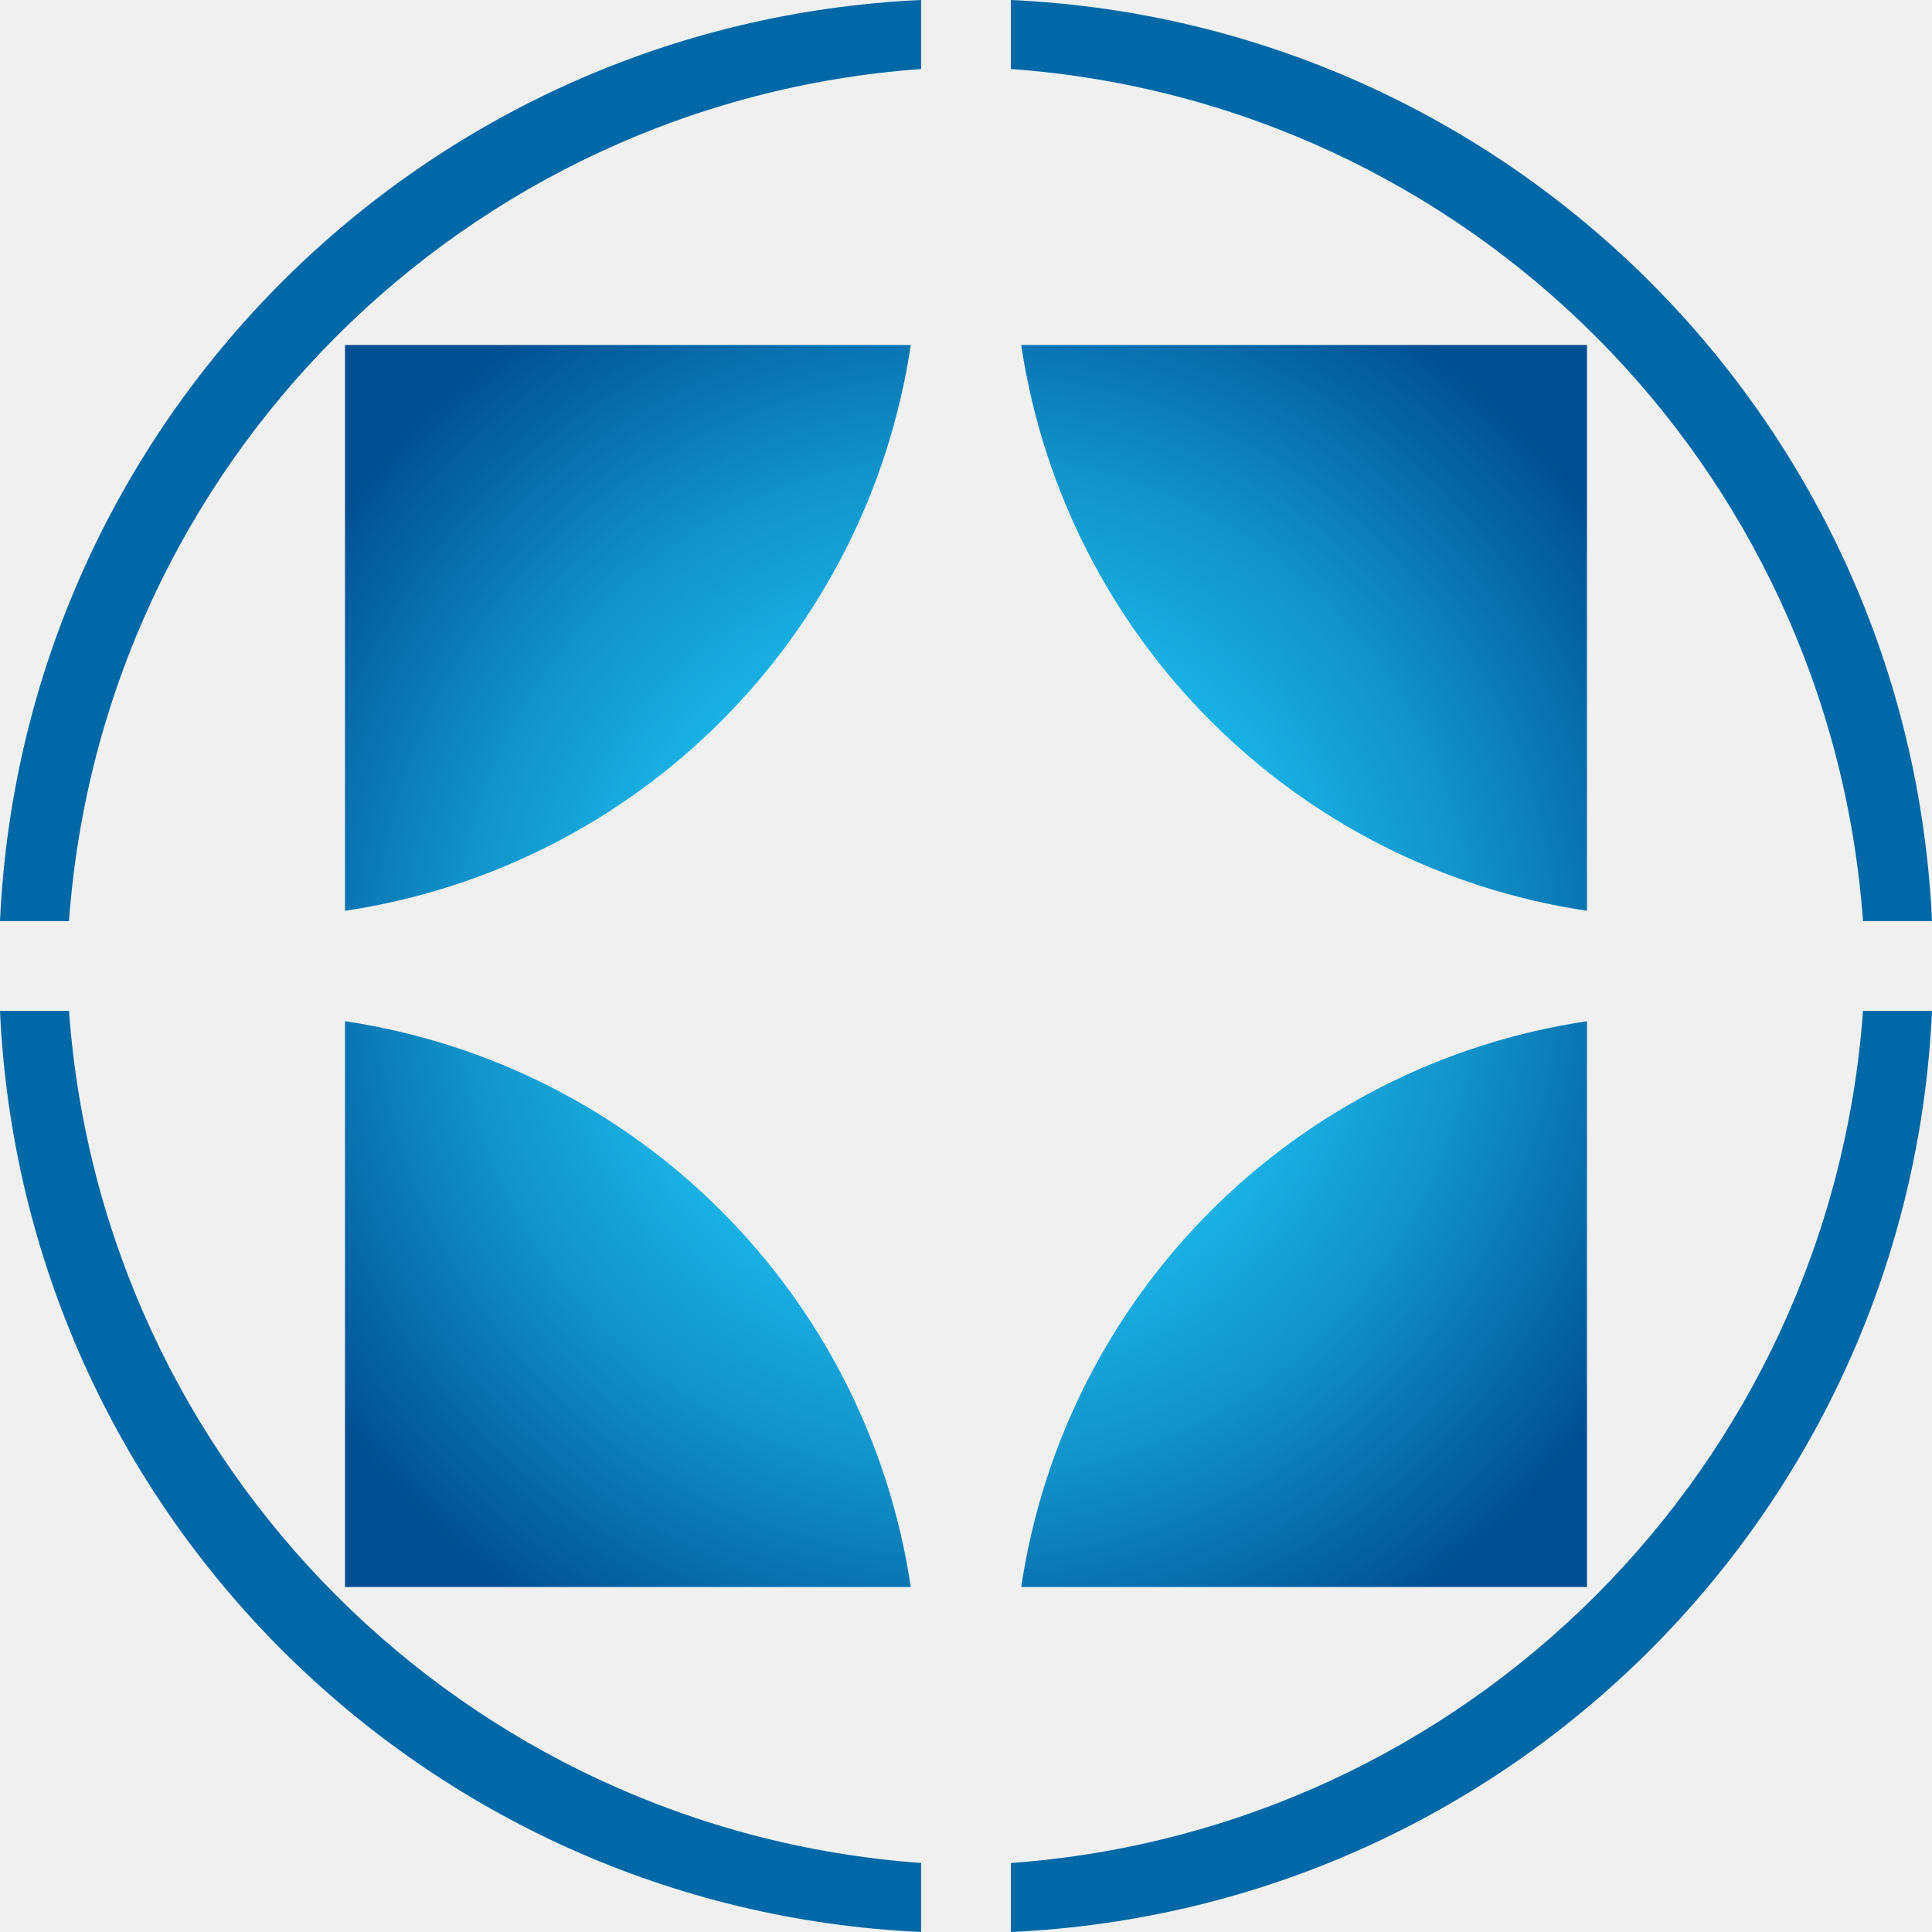
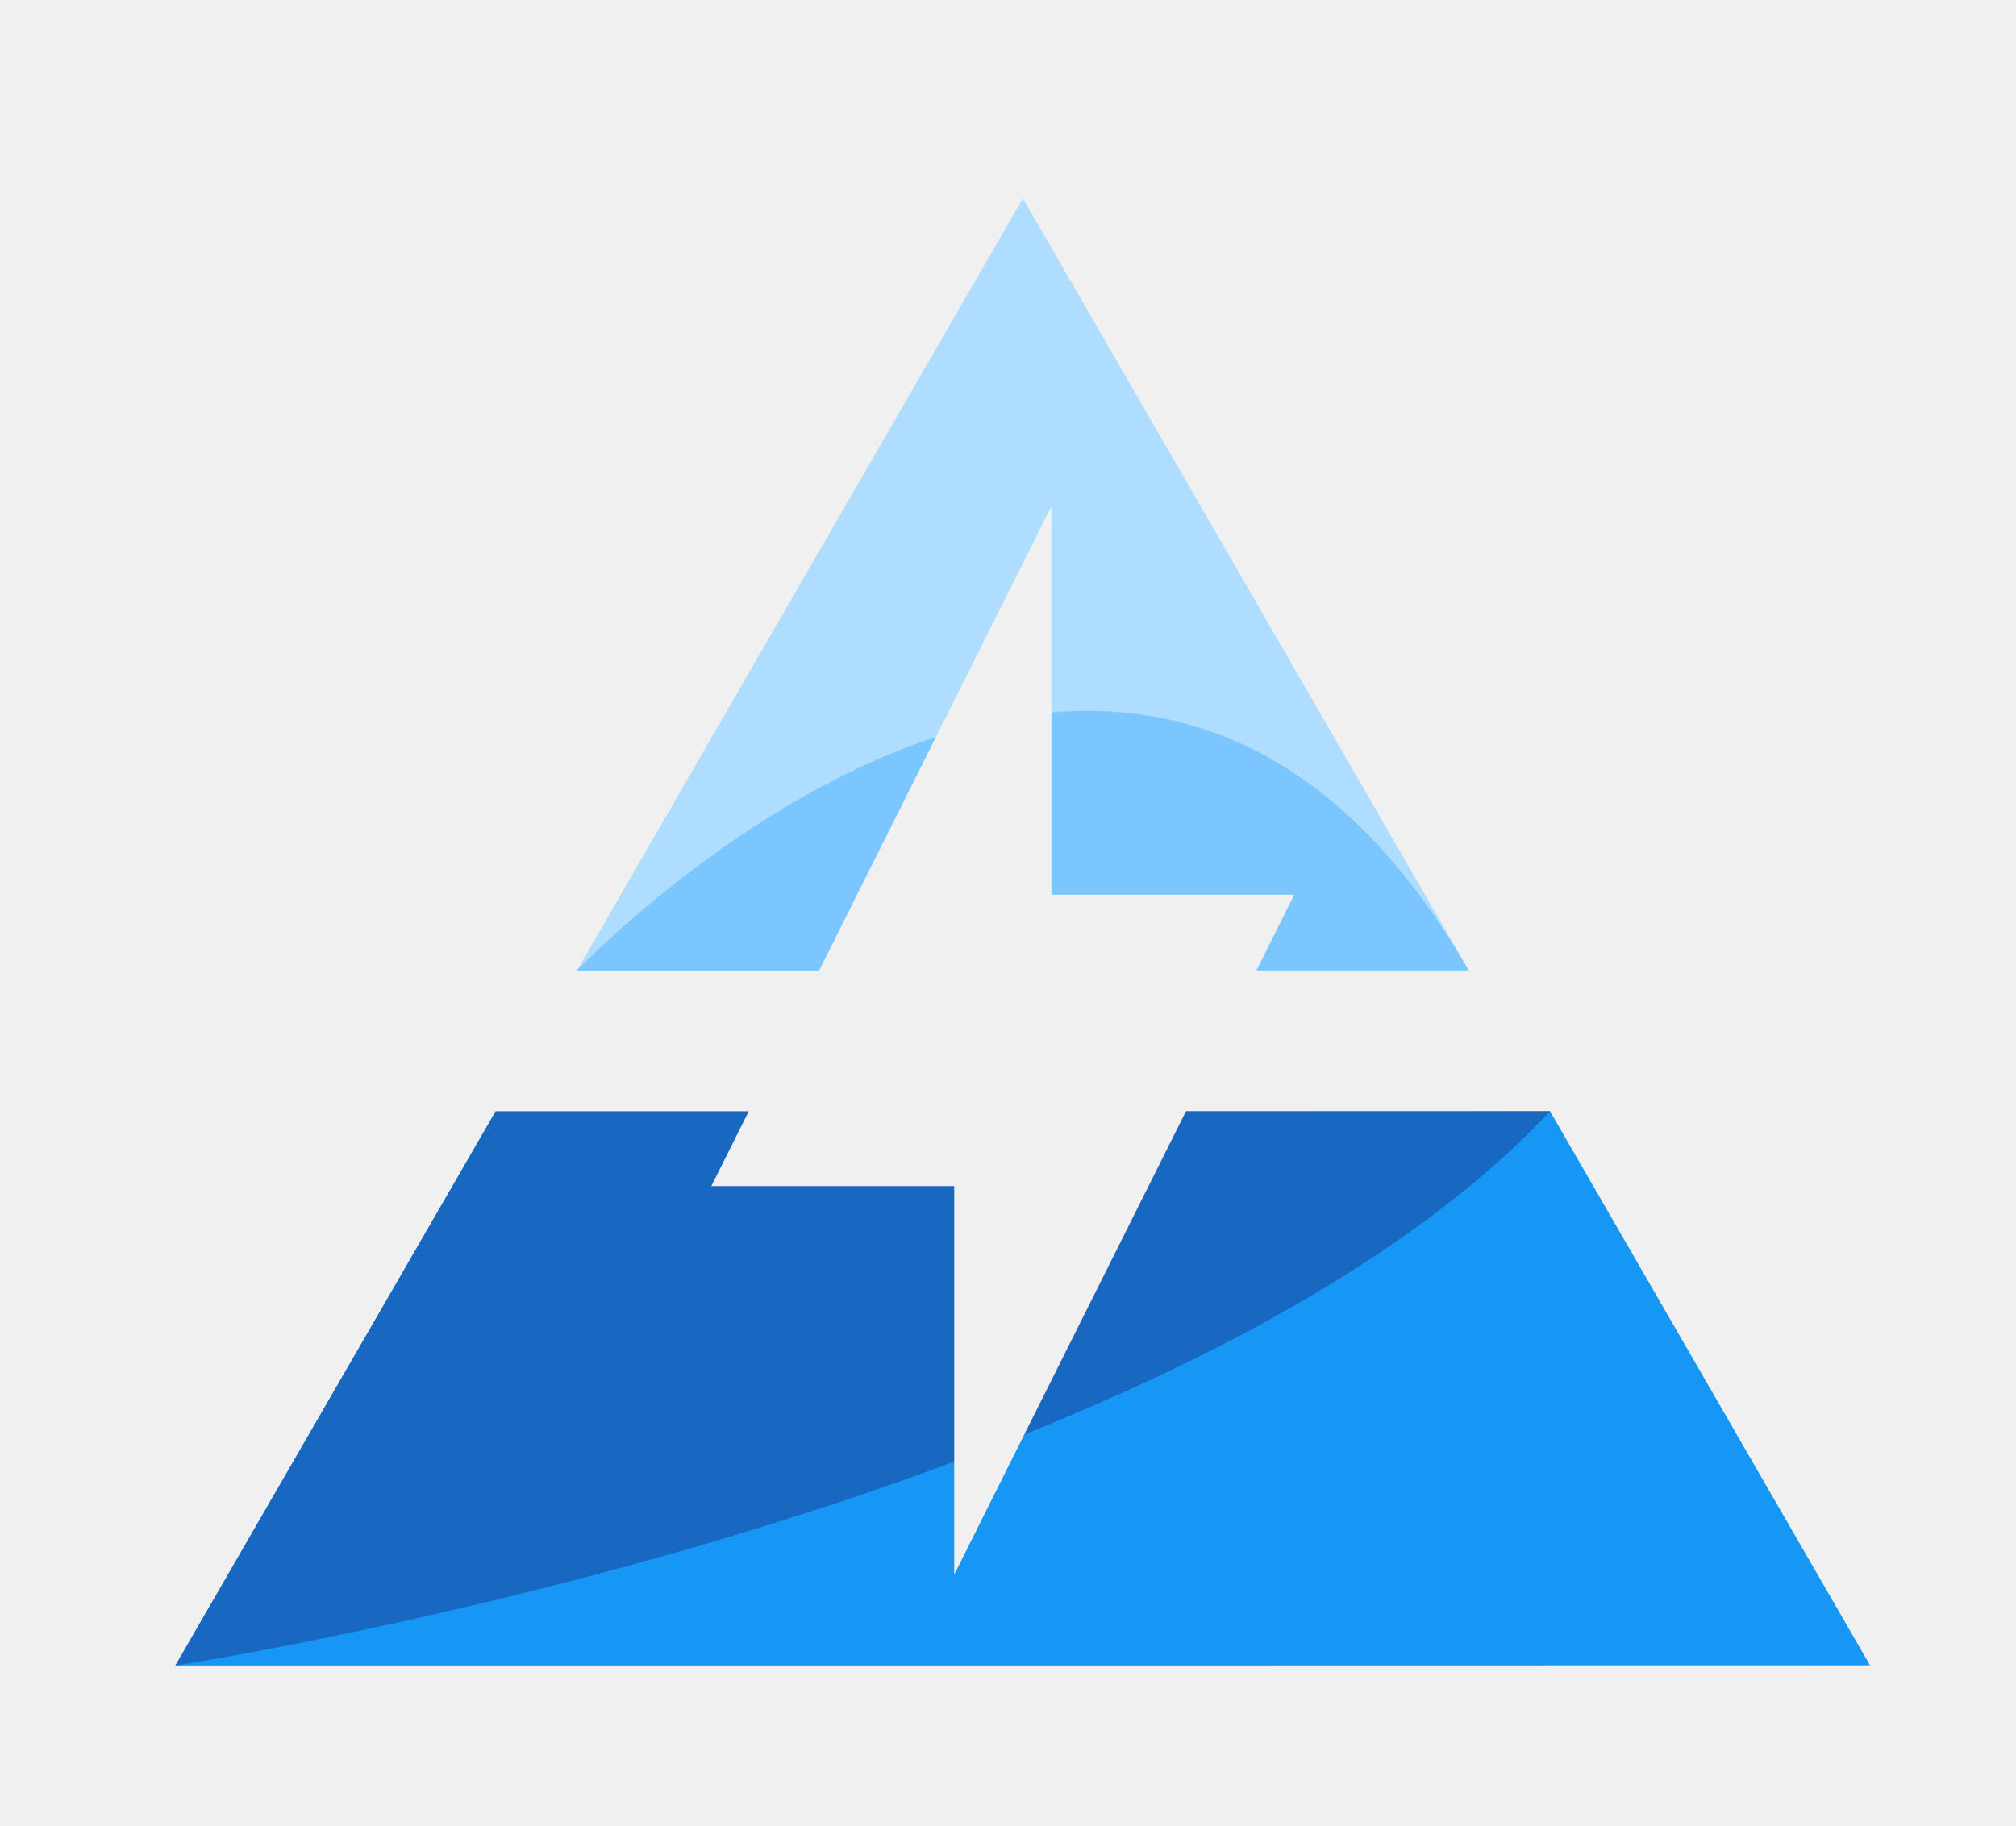
- <svg xmlns="http://www.w3.org/2000/svg" xmlns:xlink="http://www.w3.org/1999/xlink" viewBox="0 0 56 56">
-   <defs>
-     <path id="inner-pie" d="M10,26.4A19.5,19.5,0,0,0,26.4,10H10V26.4Z" />
-     <path id="outer-ring" d="M2,26.7A26.7,26.7,0,0,1,26.7,2v-2A28,28,0,0,0,0,26.7h2Z" />
-     <radialGradient id="radial-gradient" cx="28" cy="28" r="26.2" gradientUnits="userSpaceOnUse">
-       <stop offset="0.269" stop-color="#1fc4f4" />
-       <stop offset="0.567" stop-color="#1191c9" />
-       <stop offset="0.857" stop-color="#004f93" />
-     </radialGradient>
-   </defs>
-   <g fill="url(#radial-gradient)">
-     <use xlink:href="#inner-pie" />
-     <use xlink:href="#inner-pie" transform="rotate(90, 28, 28)" />
-     <use xlink:href="#inner-pie" transform="rotate(180, 28, 28)" />
-     <use xlink:href="#inner-pie" transform="rotate(270, 28, 28)" />
+ <svg xmlns="http://www.w3.org/2000/svg" width="541" height="490" viewBox="40 10 581 500" fill="none">
+   <g mask="url(#lightning)">
+     <g transform="rotate(60 335 335)">
+       <path d="M340.924 289.261L243.566 457.927L335.753 617.695L457.854 406.209L579.899 194.724H395.469L340.924 289.261Z" fill="#1697F6" />
+       <path d="M213.71 406.209L220.104 417.331L311.179 259.51L348.598 194.724H335.755H91.609L213.71 406.209Z" fill="#AEDDFF" />
+       <path d="M395.469 194.724C441.618 346.595 335.753 617.695 335.753 617.695L243.566 457.927L395.469 194.724Z" fill="#1867C0" />
+       <path d="M348.598 194.724C154.16 194.724 220.103 417.331 220.103 417.331L348.598 194.724Z" fill="#7BC6FF" />
+     </g>
  </g>
-   <g fill="#0068a6">
-     <use xlink:href="#outer-ring" />
-     <use xlink:href="#outer-ring" transform="rotate(90, 28, 28)" />
-     <use xlink:href="#outer-ring" transform="rotate(180, 28, 28)" />
-     <use xlink:href="#outer-ring" transform="rotate(270, 28, 28)" />
-   </g>
+   <mask id="lightning">
+     <g transform="scale(14) translate(11.5 9.2)">
+       <rect x="-50" y="-50" width="100" height="100" fill="white" />
+       <path d="M11 15H6L13 1V9H18L11 23V15Z" fill="black" />
+     </g>
+   </mask>
</svg>
